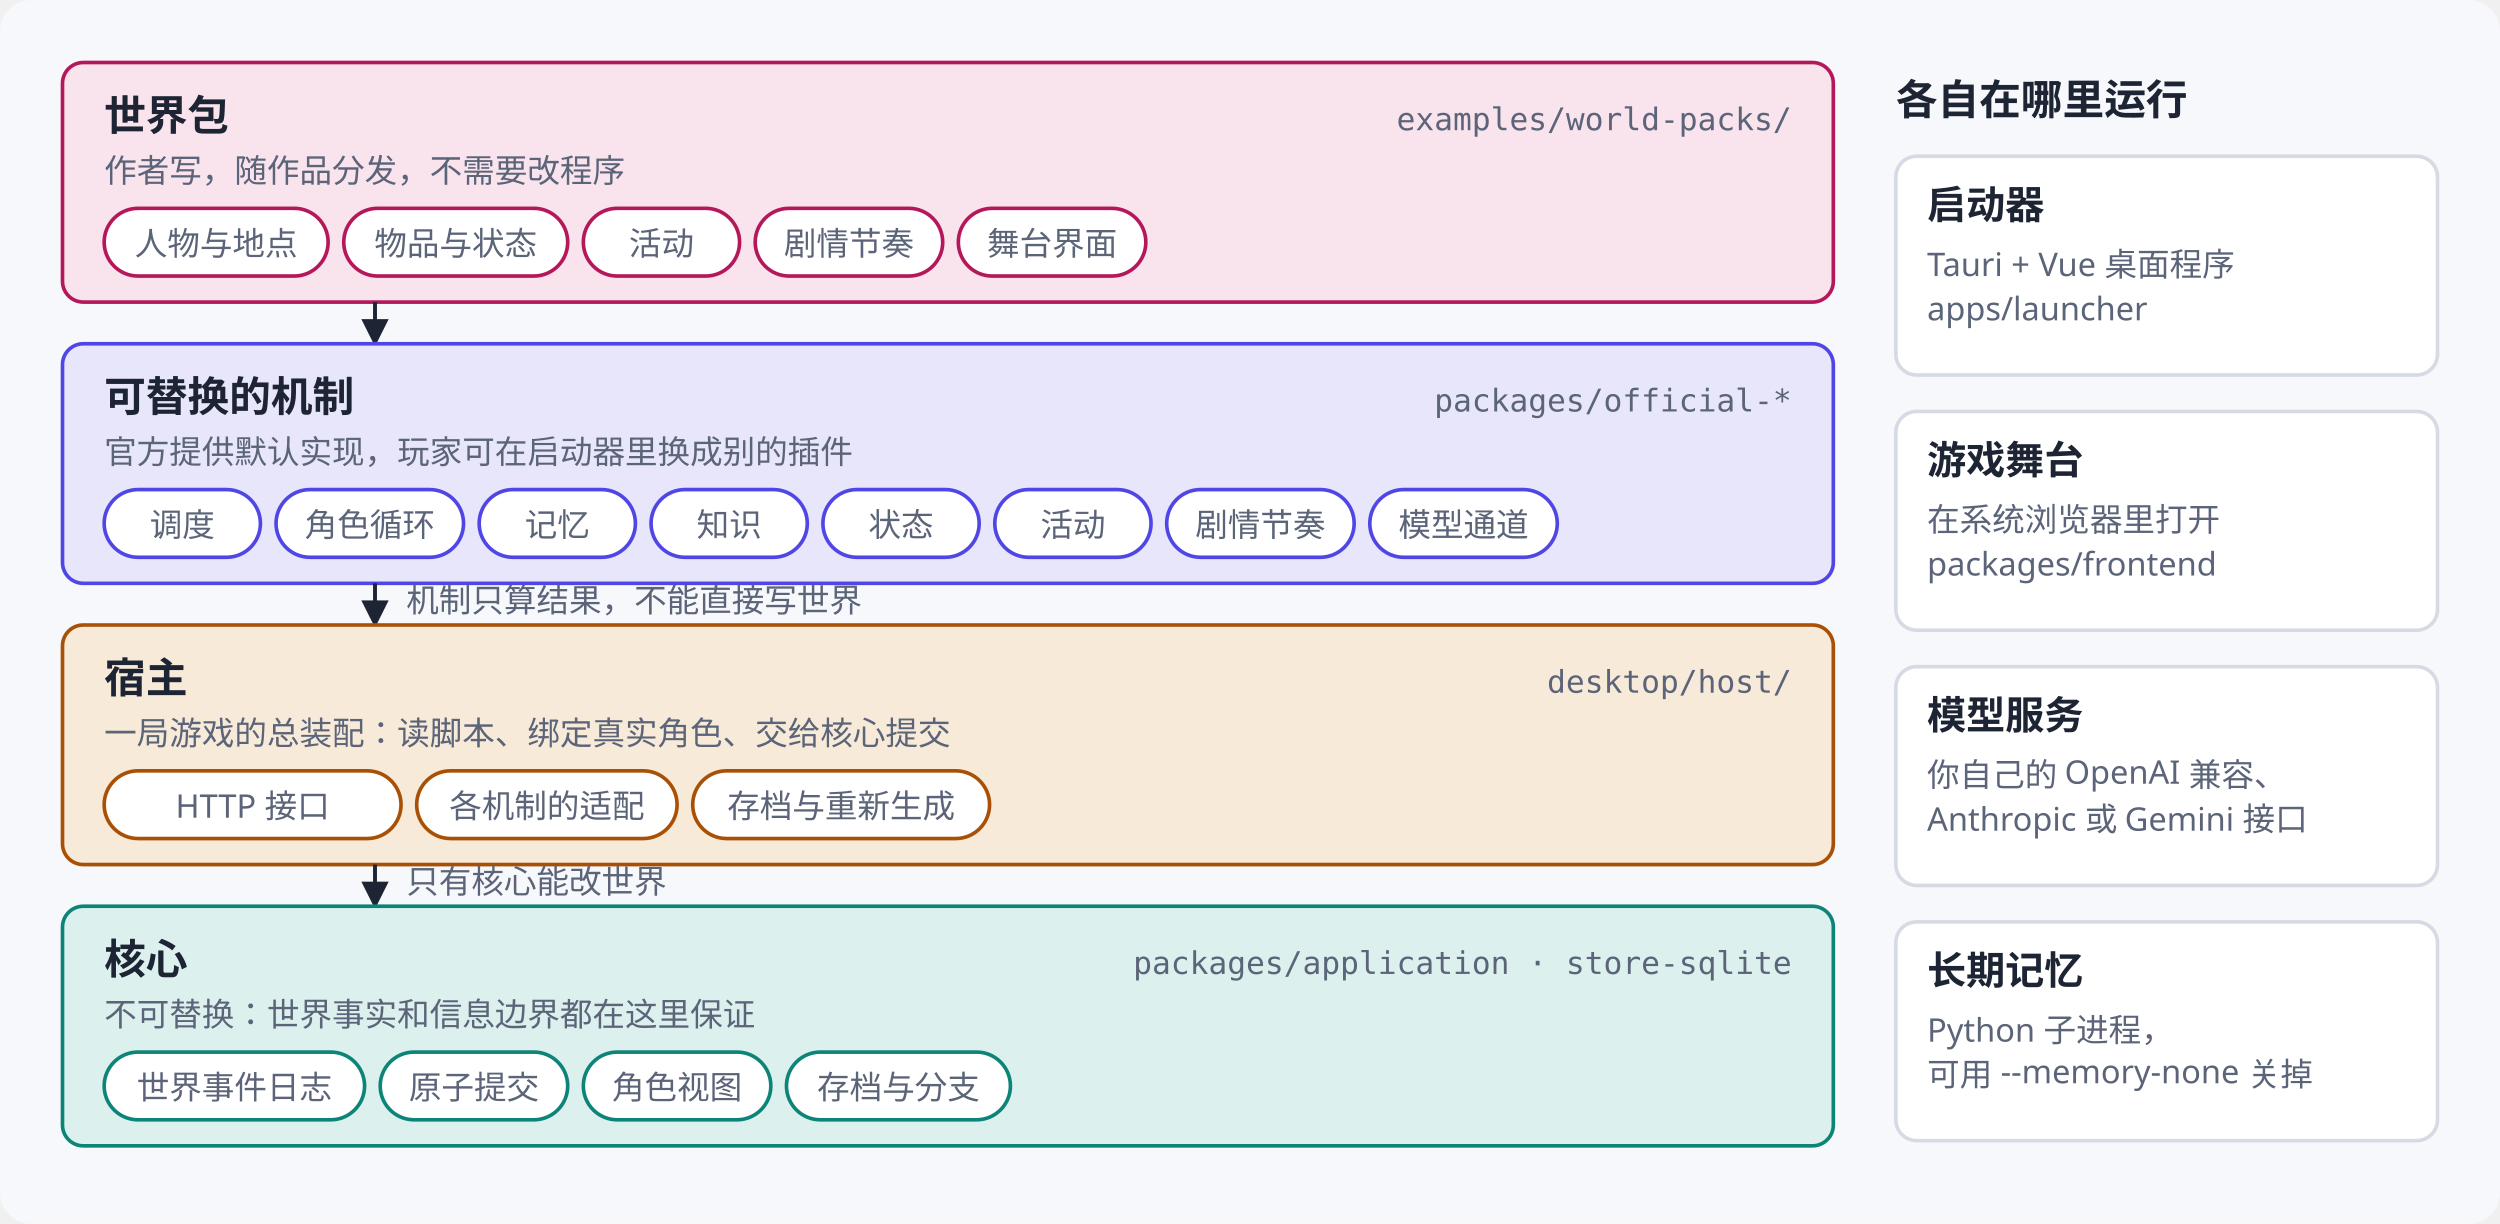
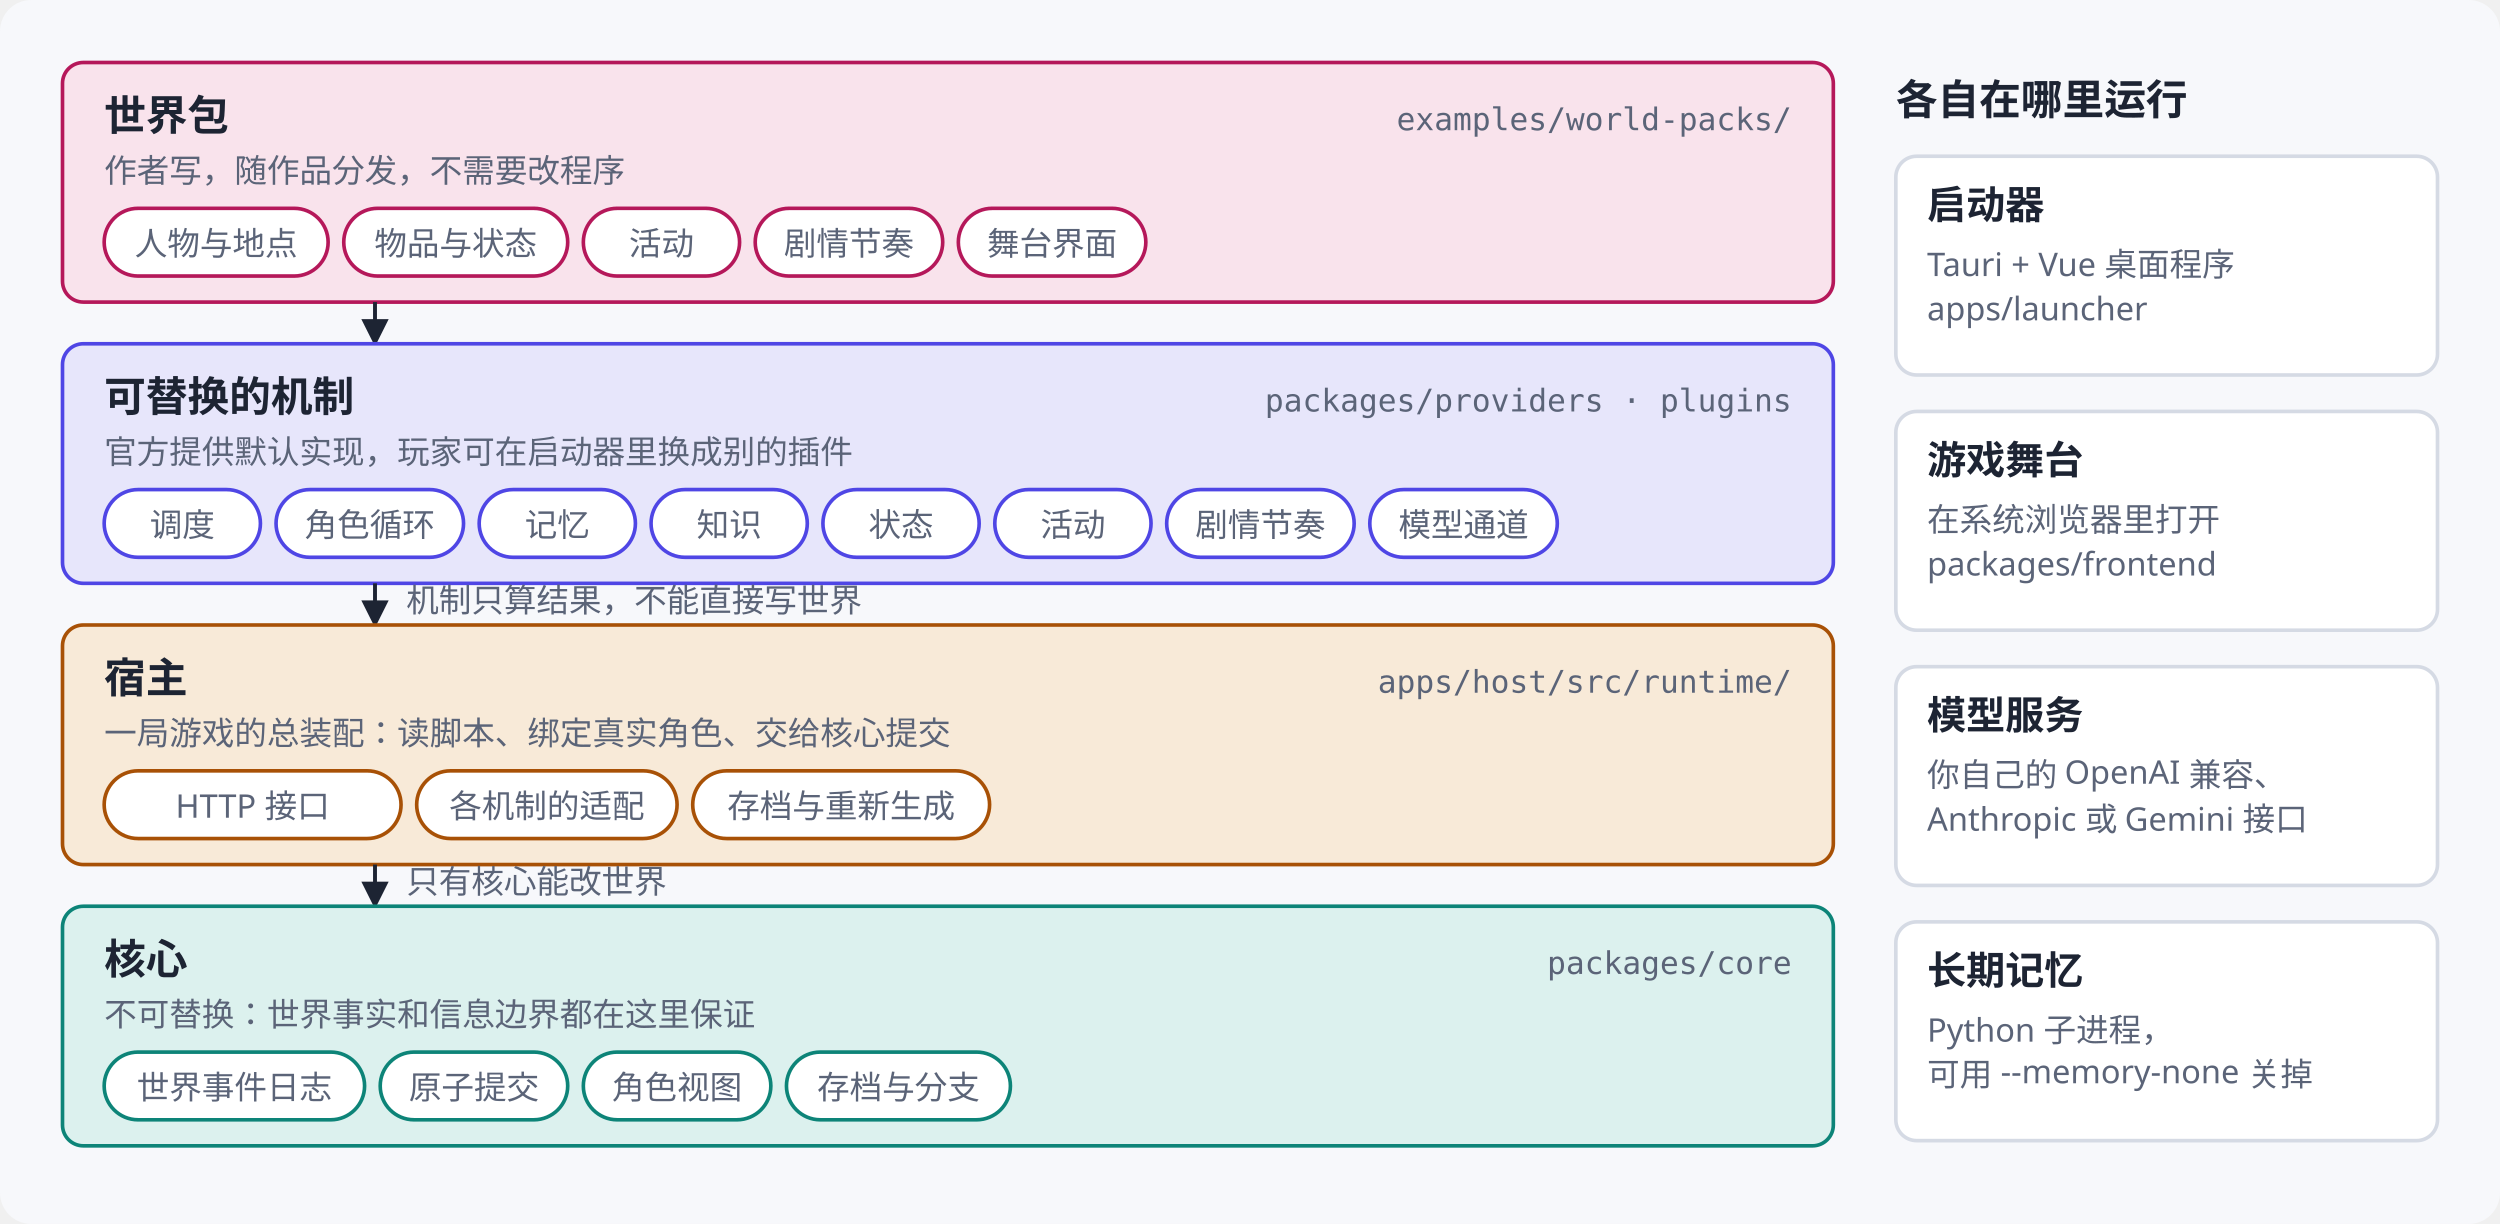
<svg xmlns="http://www.w3.org/2000/svg" viewBox="0 0 960 470" width="960" height="470" role="img" aria-label="Perspectra 的代码分层：世界包、可替换的机制、宿主、核心；另有启动器、舞台、模型服务和 Python 记忆在不同进程里运行。">
  <defs>
    <marker id="a" viewBox="0 0 10 10" refX="9" refY="5" markerWidth="7" markerHeight="7" orient="auto-start-reverse">
      <path d="M0 0L10 5L0 10z" fill="#1d2433" />
    </marker>
    <marker id="m" viewBox="0 0 10 10" refX="9" refY="5" markerWidth="7" markerHeight="7" orient="auto-start-reverse">
      <path d="M0 0L10 5L0 10z" fill="#5b6478" />
    </marker>
  </defs>
  <style>text{font-family:-apple-system, "Segoe UI", "PingFang SC", "Microsoft YaHei", "Noto Sans SC", "Noto Sans", sans-serif;fill:#1d2433} .s{font-size:12.5px;fill:#5b6478} .t{font-size:14px} .b{font-size:15px;font-weight:700} .h{font-size:16px;font-weight:700} .n{font-size:13px;font-weight:700;fill:#fff} .mono{font-family:Consolas,"SFMono-Regular",monospace;font-size:12px;fill:#5b6478}</style>
  <rect width="960" height="470" rx="12" fill="#f7f8fb" />
  <rect x="24" y="24" width="680" height="92" rx="8" fill="#f9e3ec" stroke="#b5185a" stroke-width="1.4" />
  <text x="40" y="50" class="h" text-anchor="start">世界包</text>
  <text x="40" y="70" class="s" text-anchor="start">作者写，随作品分发，不需要改程序</text>
  <rect x="40" y="80" width="86" height="26" rx="13" fill="#ffffff" stroke="#b5185a" stroke-width="1.4" />
  <text x="83" y="98" class="s" text-anchor="middle">人物与地点</text>
  <rect x="132" y="80" width="86" height="26" rx="13" fill="#ffffff" stroke="#b5185a" stroke-width="1.4" />
  <text x="175" y="98" class="s" text-anchor="middle">物品与状态</text>
  <rect x="224" y="80" width="60" height="26" rx="13" fill="#ffffff" stroke="#b5185a" stroke-width="1.4" />
  <text x="254" y="98" class="s" text-anchor="middle">活动</text>
  <rect x="290" y="80" width="72" height="26" rx="13" fill="#ffffff" stroke="#b5185a" stroke-width="1.4" />
  <text x="326" y="98" class="s" text-anchor="middle">剧情节奏</text>
  <rect x="368" y="80" width="72" height="26" rx="13" fill="#ffffff" stroke="#b5185a" stroke-width="1.4" />
  <text x="404" y="98" class="s" text-anchor="middle">舞台界面</text>
  <text x="688" y="50" class="mono" text-anchor="end">examples/world-packs/</text>
  <path d="M144 116V132" fill="none" stroke="#1d2433" stroke-width="1.5" marker-end="url(#a)" />
  <rect x="24" y="132" width="680" height="92" rx="8" fill="#e7e6fb" stroke="#4f46e5" stroke-width="1.4" />
  <text x="40" y="158" class="h" text-anchor="start">可替换的机制</text>
  <text x="40" y="178" class="s" text-anchor="start">官方提供默认实现，玩家可在启动器里换成别的插件</text>
  <rect x="40" y="188" width="60" height="26" rx="13" fill="#ffffff" stroke="#4f46e5" stroke-width="1.4" />
  <text x="70" y="206" class="s" text-anchor="middle">调度</text>
  <rect x="106" y="188" width="72" height="26" rx="13" fill="#ffffff" stroke="#4f46e5" stroke-width="1.4" />
  <text x="142" y="206" class="s" text-anchor="middle">角色循环</text>
  <rect x="184" y="188" width="60" height="26" rx="13" fill="#ffffff" stroke="#4f46e5" stroke-width="1.4" />
  <text x="214" y="206" class="s" text-anchor="middle">记忆</text>
  <rect x="250" y="188" width="60" height="26" rx="13" fill="#ffffff" stroke="#4f46e5" stroke-width="1.4" />
  <text x="280" y="206" class="s" text-anchor="middle">知识</text>
  <rect x="316" y="188" width="60" height="26" rx="13" fill="#ffffff" stroke="#4f46e5" stroke-width="1.4" />
  <text x="346" y="206" class="s" text-anchor="middle">状态</text>
  <rect x="382" y="188" width="60" height="26" rx="13" fill="#ffffff" stroke="#4f46e5" stroke-width="1.4" />
  <text x="412" y="206" class="s" text-anchor="middle">活动</text>
  <rect x="448" y="188" width="72" height="26" rx="13" fill="#ffffff" stroke="#4f46e5" stroke-width="1.4" />
  <text x="484" y="206" class="s" text-anchor="middle">剧情节奏</text>
  <rect x="526" y="188" width="72" height="26" rx="13" fill="#ffffff" stroke="#4f46e5" stroke-width="1.4" />
  <text x="562" y="206" class="s" text-anchor="middle">模型通道</text>
-   <text x="688" y="158" class="mono" text-anchor="end">packages/official-*</text>
+   <text x="688" y="158" class="mono" text-anchor="end">packages/providers · plugins</text>
  <path d="M144 224V240" fill="none" stroke="#1d2433" stroke-width="1.5" marker-end="url(#a)" />
  <rect x="24" y="240" width="680" height="92" rx="8" fill="#f8ead8" stroke="#a85106" stroke-width="1.4" />
  <text x="40" y="266" class="h" text-anchor="start">宿主</text>
  <text x="40" y="286" class="s" text-anchor="start">一局游戏的总装配：读脚本、绑定真实角色、交给核心提交</text>
  <rect x="40" y="296" width="114" height="26" rx="13" fill="#ffffff" stroke="#a85106" stroke-width="1.4" />
  <text x="97" y="314" class="s" text-anchor="middle">HTTP 接口</text>
  <rect x="160" y="296" width="100" height="26" rx="13" fill="#ffffff" stroke="#a85106" stroke-width="1.4" />
  <text x="210" y="314" class="s" text-anchor="middle">各机制的适配</text>
  <rect x="266" y="296" width="114" height="26" rx="13" fill="#ffffff" stroke="#a85106" stroke-width="1.4" />
  <text x="323" y="314" class="s" text-anchor="middle">存档与重新生成</text>
-   <text x="688" y="266" class="mono" text-anchor="end">desktop/host/</text>
+   <text x="688" y="266" class="mono" text-anchor="end">apps/host/src/runtime/</text>
  <path d="M144 332V348" fill="none" stroke="#1d2433" stroke-width="1.5" marker-end="url(#a)" />
  <rect x="24" y="348" width="680" height="92" rx="8" fill="#dcf1ee" stroke="#0d8478" stroke-width="1.4" />
  <text x="40" y="374" class="h" text-anchor="start">核心</text>
  <text x="40" y="394" class="s" text-anchor="start">不可替换：世界事实和信息边界都在这里保证</text>
  <rect x="40" y="404" width="100" height="26" rx="13" fill="#ffffff" stroke="#0d8478" stroke-width="1.4" />
  <text x="90" y="422" class="s" text-anchor="middle">世界事件日志</text>
  <rect x="146" y="404" width="72" height="26" rx="13" fill="#ffffff" stroke="#0d8478" stroke-width="1.4" />
  <text x="182" y="422" class="s" text-anchor="middle">原子提交</text>
  <rect x="224" y="404" width="72" height="26" rx="13" fill="#ffffff" stroke="#0d8478" stroke-width="1.4" />
  <text x="260" y="422" class="s" text-anchor="middle">角色视图</text>
  <rect x="302" y="404" width="86" height="26" rx="13" fill="#ffffff" stroke="#0d8478" stroke-width="1.4" />
  <text x="345" y="422" class="s" text-anchor="middle">存档与分支</text>
-   <text x="688" y="374" class="mono" text-anchor="end">packages/application · store-sqlite</text>
+   <text x="688" y="374" class="mono" text-anchor="end">packages/core</text>
  <text x="156" y="235" class="s" text-anchor="start">机制只算结果，不能直接写世界</text>
  <text x="156" y="343" class="s" text-anchor="start">只有核心能改世界</text>
  <text x="728" y="44" class="h" text-anchor="start">各自在哪里运行</text>
  <rect x="728" y="60" width="208" height="84" rx="8" fill="#ffffff" stroke="#d5dae4" stroke-width="1.4" />
  <text x="740" y="84" class="b" text-anchor="start">启动器</text>
  <text x="740" y="106" class="s" text-anchor="start">Tauri + Vue 桌面程序</text>
  <text x="740" y="123" class="s" text-anchor="start">apps/launcher</text>
  <rect x="728" y="158" width="208" height="84" rx="8" fill="#ffffff" stroke="#d5dae4" stroke-width="1.4" />
  <text x="740" y="182" class="b" text-anchor="start">游戏舞台</text>
  <text x="740" y="204" class="s" text-anchor="start">在系统浏览器里打开</text>
  <text x="740" y="221" class="s" text-anchor="start">packages/frontend</text>
  <rect x="728" y="256" width="208" height="84" rx="8" fill="#ffffff" stroke="#d5dae4" stroke-width="1.4" />
  <text x="740" y="280" class="b" text-anchor="start">模型服务</text>
  <text x="740" y="302" class="s" text-anchor="start">你自己的 OpenAI 兼容、</text>
  <text x="740" y="319" class="s" text-anchor="start">Anthropic 或 Gemini 接口</text>
  <rect x="728" y="354" width="208" height="84" rx="8" fill="#ffffff" stroke="#d5dae4" stroke-width="1.4" />
  <text x="740" y="378" class="b" text-anchor="start">长期记忆</text>
  <text x="740" y="400" class="s" text-anchor="start">Python 子进程，</text>
  <text x="740" y="417" class="s" text-anchor="start">可用 --memory-none 关掉</text>
</svg>
